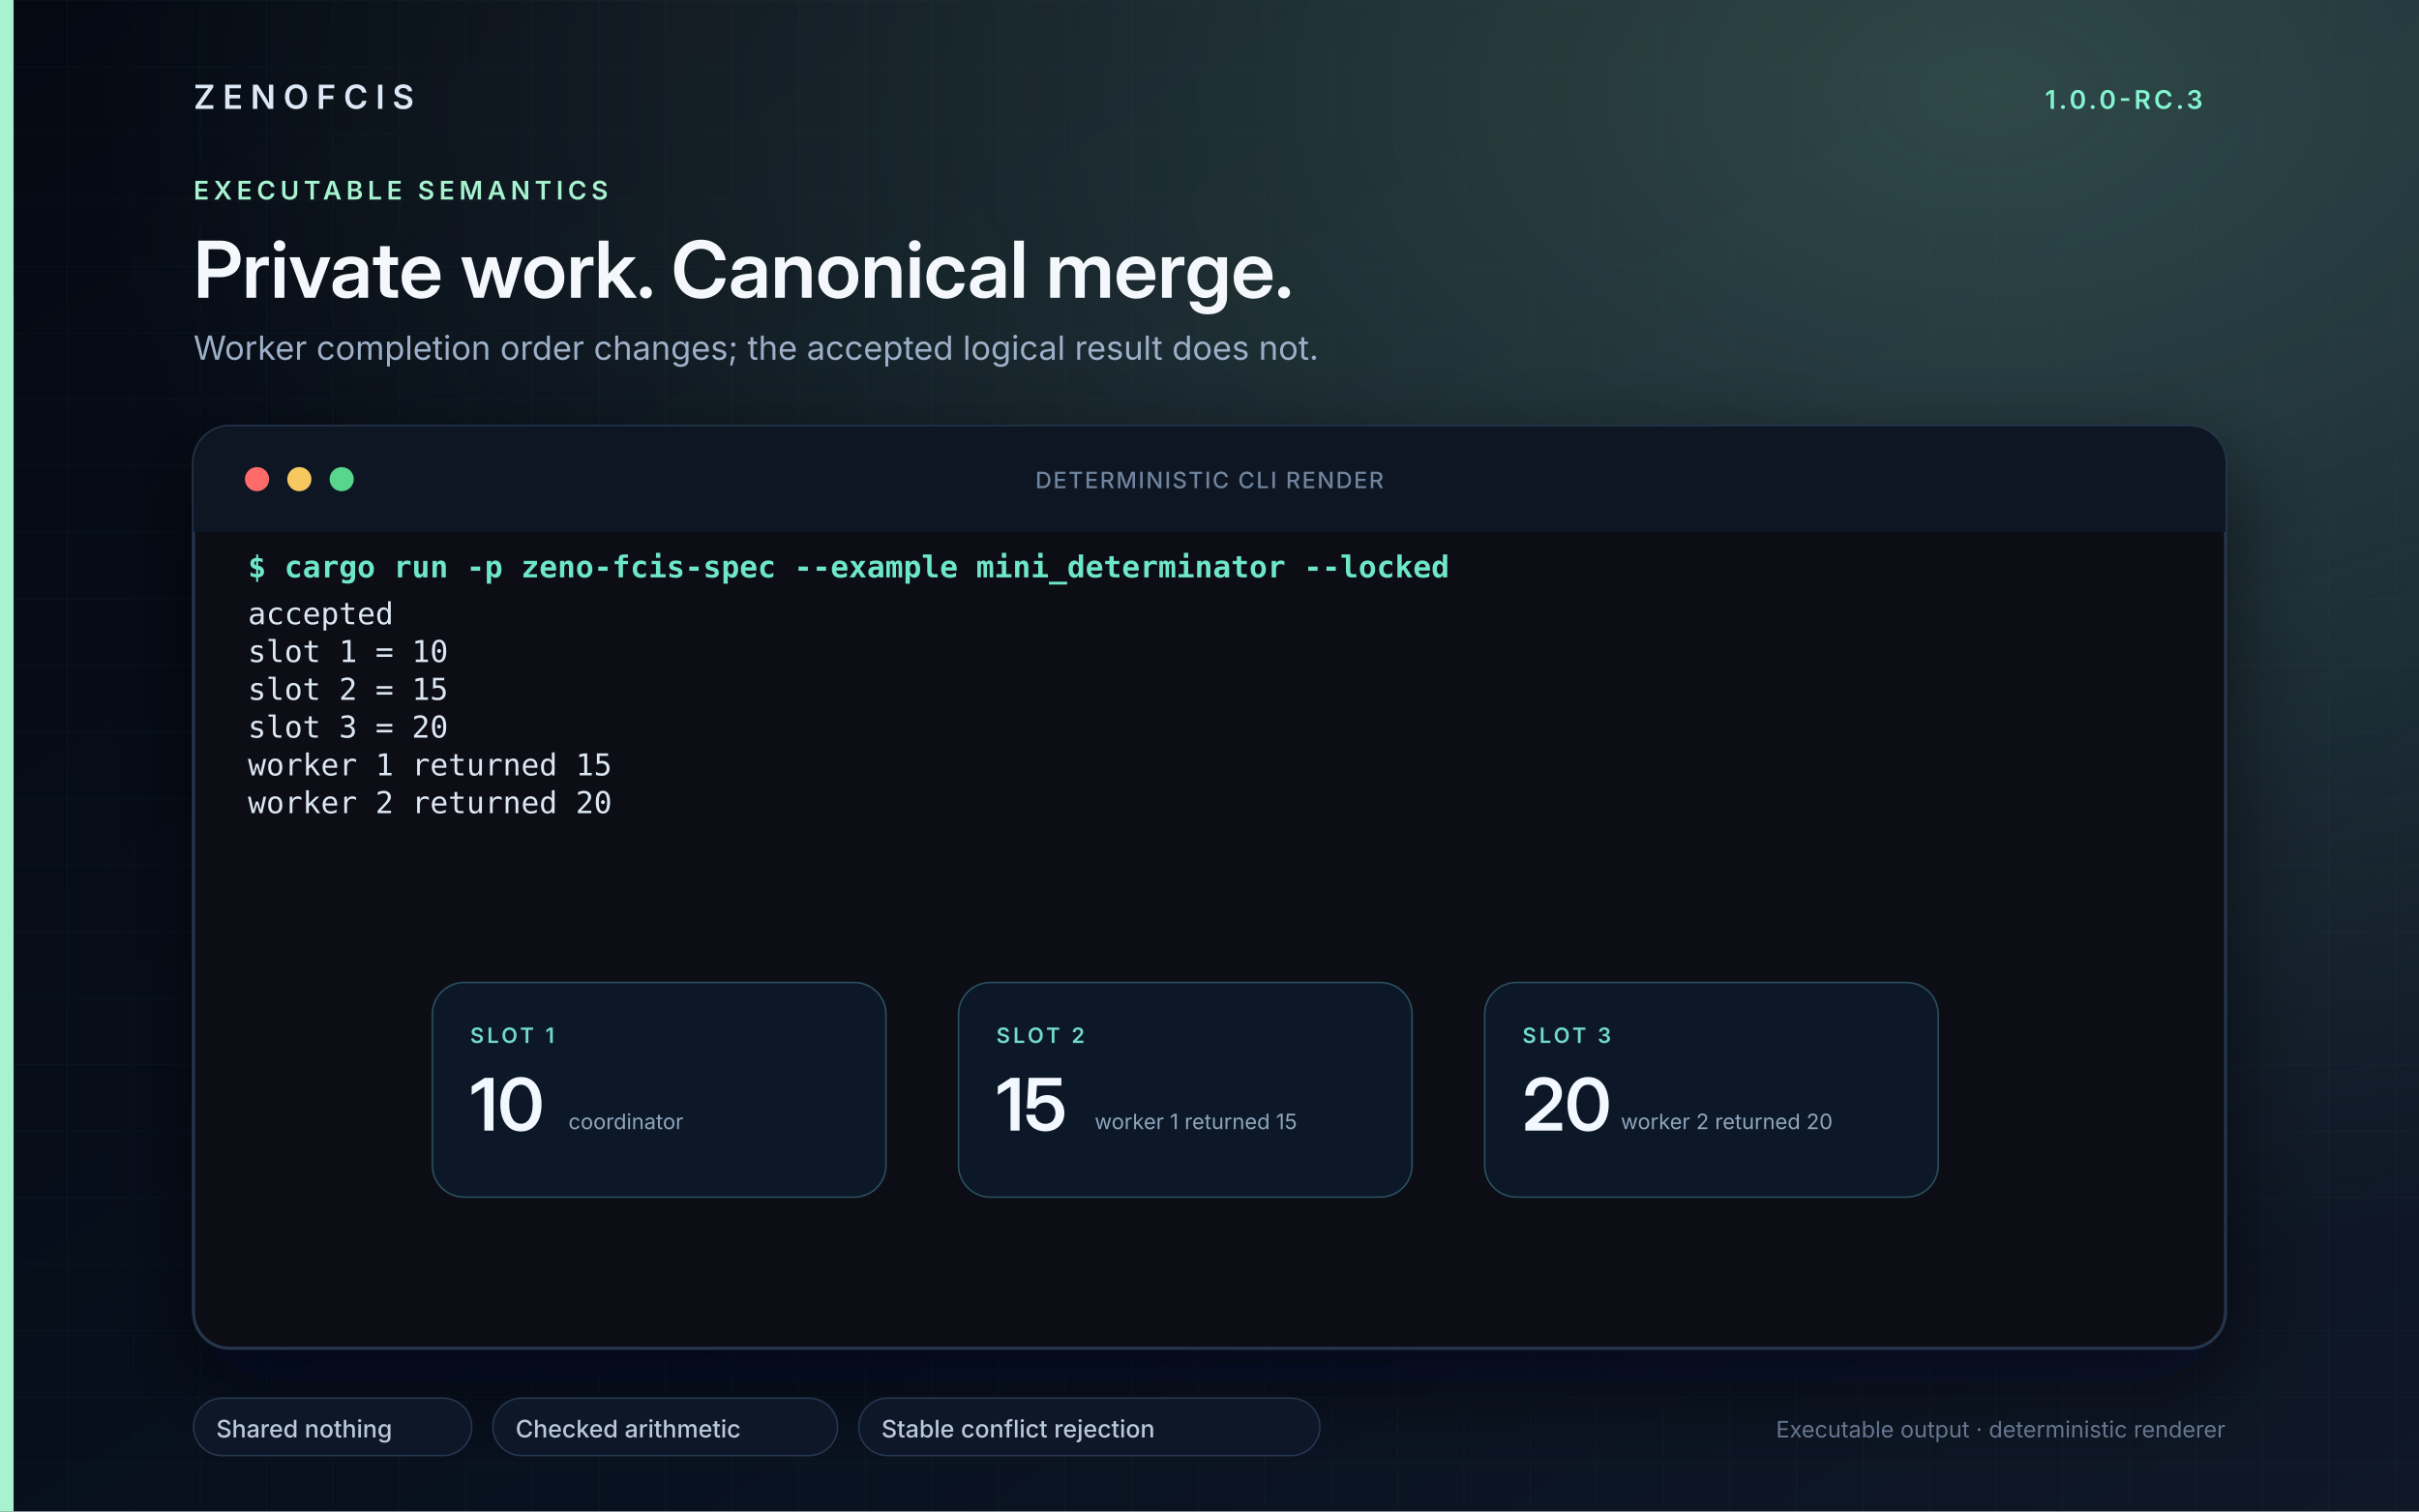
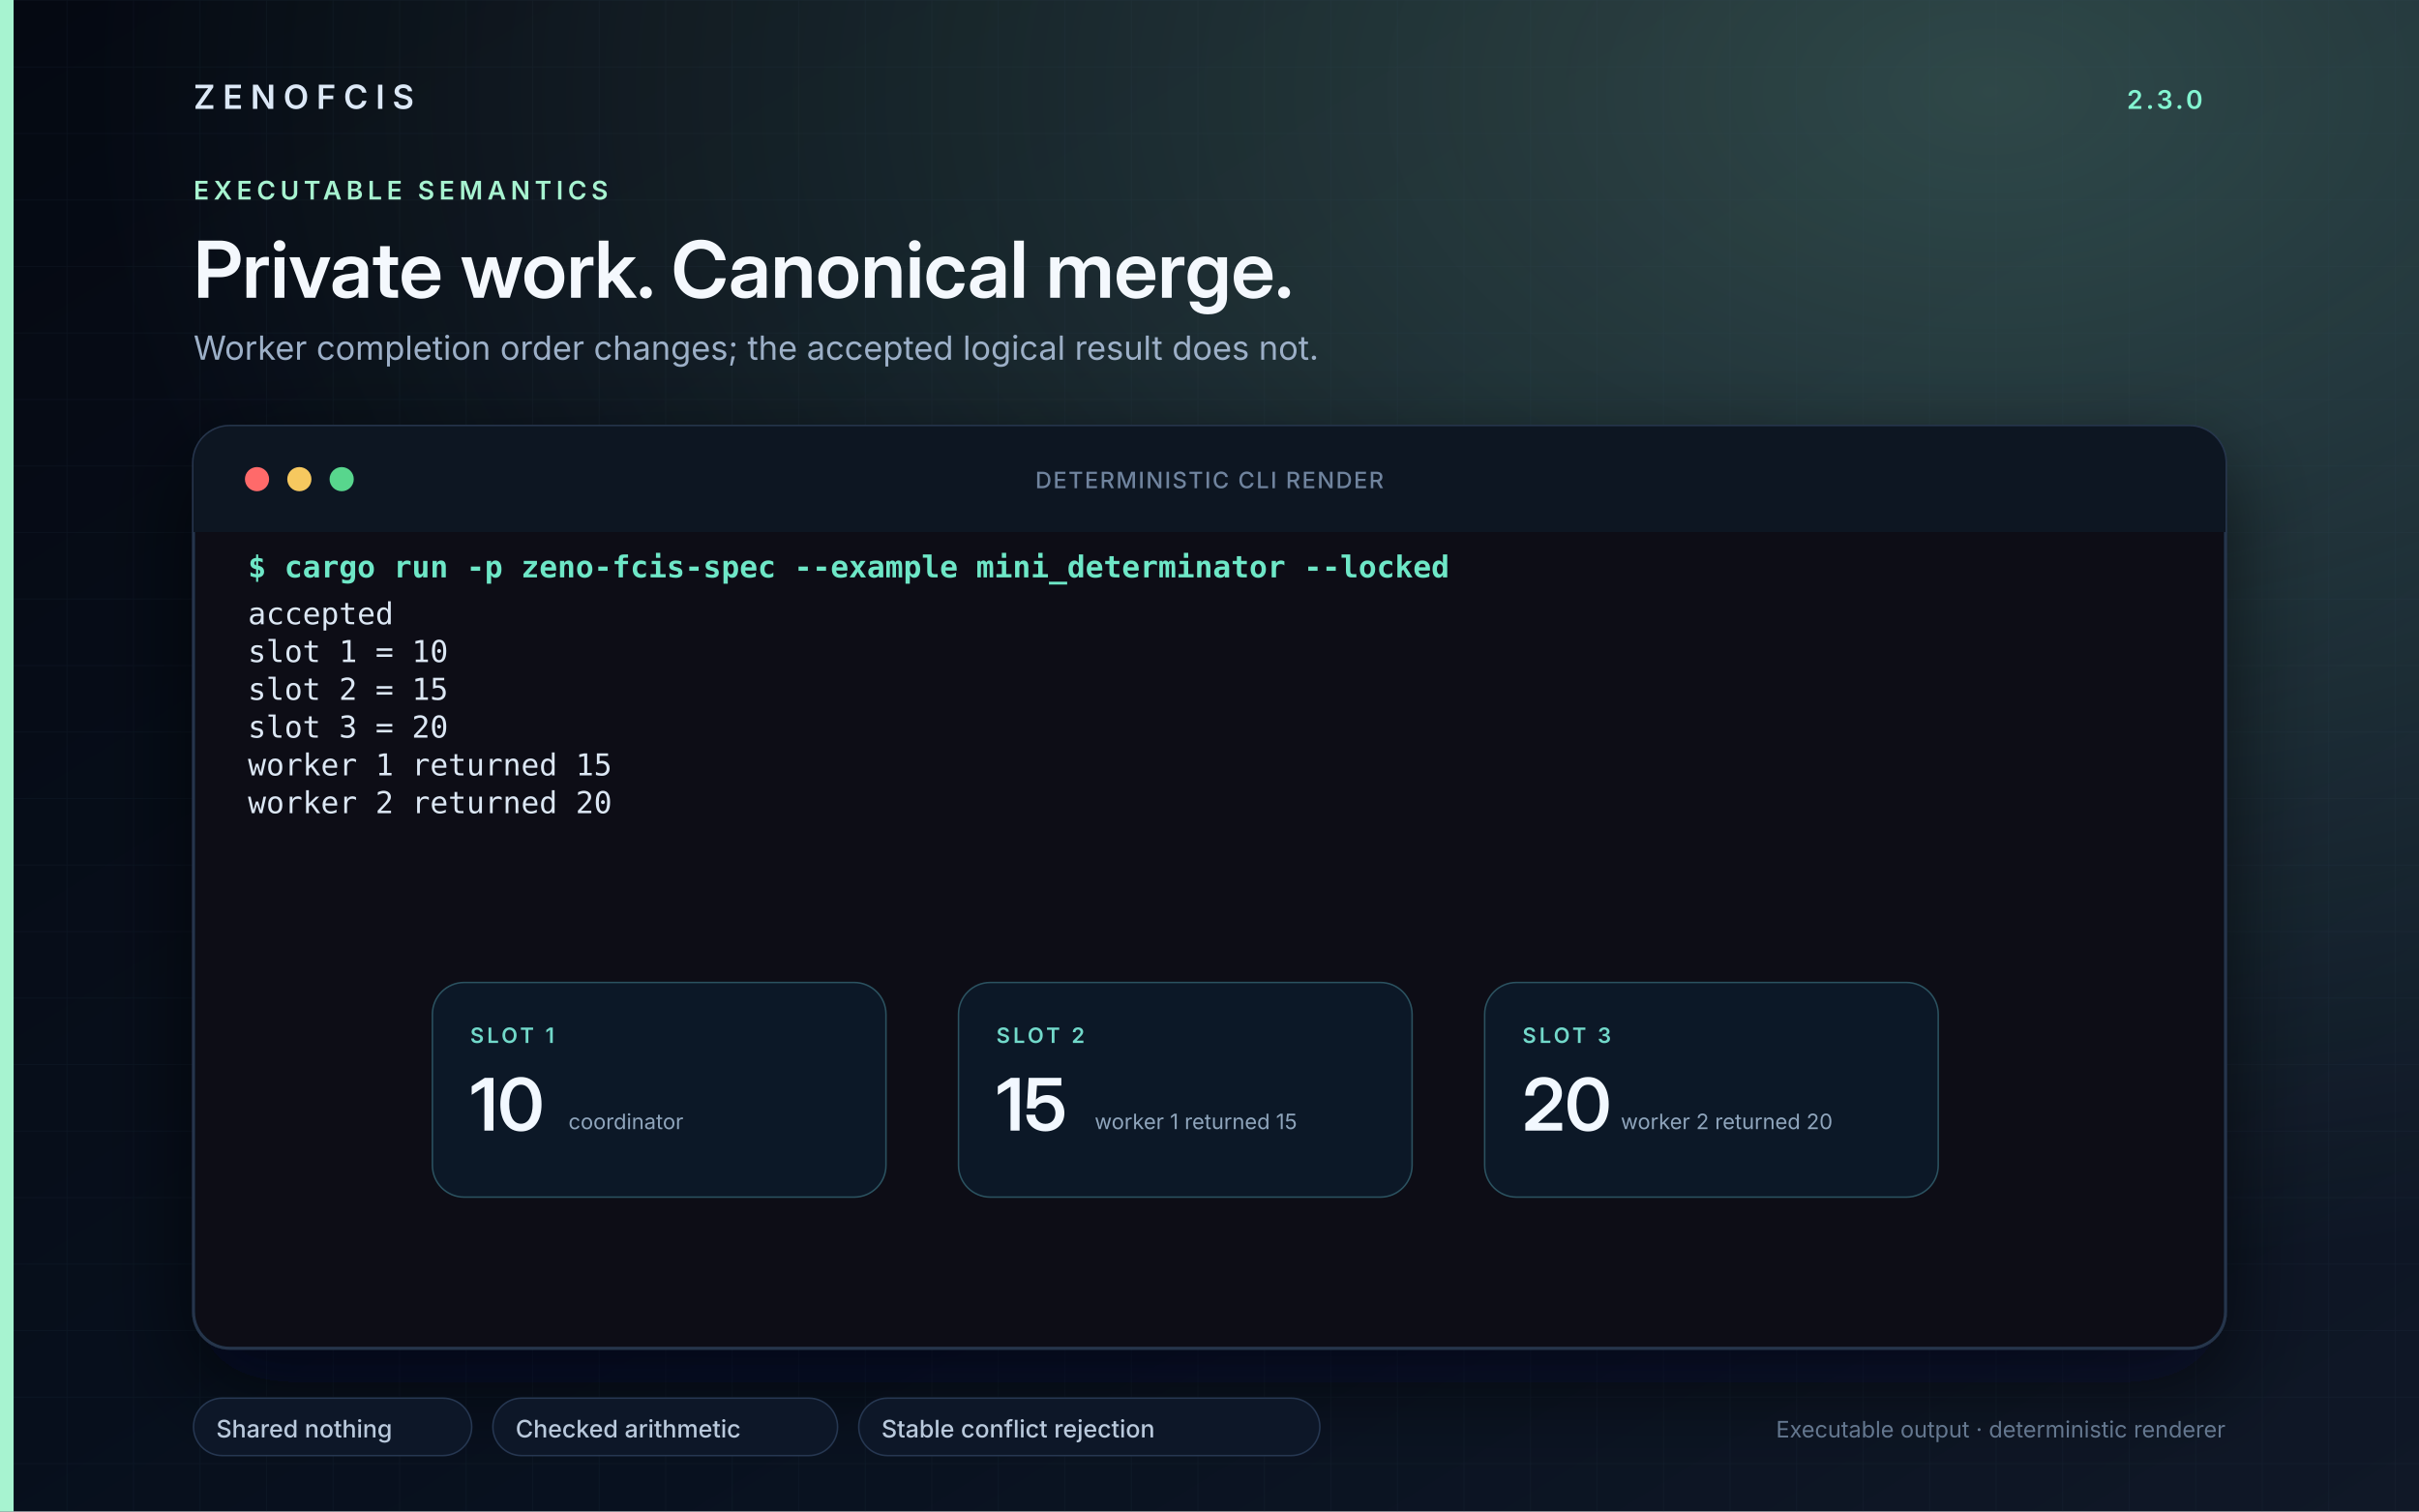
<svg xmlns="http://www.w3.org/2000/svg" width="1600" height="1000" viewBox="0 0 1600 1000" role="img" aria-label="Private work. Canonical merge.">
  <defs>
    <linearGradient id="background" x1="0" y1="0" x2="1" y2="1">
      <stop offset="0" stop-color="#050912" />
      <stop offset="0.62" stop-color="#08111f" />
      <stop offset="1" stop-color="#101827" />
    </linearGradient>
    <radialGradient id="glow" cx="0.82" cy="0.06" r="0.78">
      <stop offset="0" stop-color="#a7f3d0" stop-opacity="0.25" />
      <stop offset="1" stop-color="#a7f3d0" stop-opacity="0" />
    </radialGradient>
    <pattern id="grid" width="44" height="44" patternUnits="userSpaceOnUse">
      <path d="M 44 0 L 0 0 0 44" fill="none" stroke="#39506a" stroke-opacity="0.12" stroke-width="1" />
    </pattern>
    <filter id="shadow" x="-20%" y="-20%" width="140%" height="150%">
      <feDropShadow dx="0" dy="22" stdDeviation="30" flood-color="#000611" flood-opacity="0.62" />
    </filter>
  </defs>
  <style>
    .brand { font-family: Inter, sans-serif; font-size: 22px; font-weight: 600; letter-spacing: 5px; fill: #dce8f6; }
    .release { font-family: Inter, sans-serif; font-size: 17px; font-weight: 600; letter-spacing: 2px; fill: #83f5d0; }
    .eyebrow { font-family: Inter, sans-serif; font-size: 17px; font-weight: 600; letter-spacing: 3px; fill: #a7f3d0; }
    .title { font-family: 'Inter Display', Inter, sans-serif; font-size: 52px; font-weight: 600; fill: #f4f8fd; }
    .subtitle { font-family: Inter, sans-serif; font-size: 22px; font-weight: 400; fill: #9db0c8; }
    .terminal { font-family: 'DejaVu Sans Mono', monospace; font-size: 20px; font-weight: 400; fill: #dce7f4; }
    .prompt { font-family: 'DejaVu Sans Mono', monospace; font-size: 20px; font-weight: 600; fill: #6ee7c7; }
    .terminal-title { font-family: Inter, sans-serif; font-size: 15px; font-weight: 500; fill: #70849e; letter-spacing: 1px; }
    .badge { font-family: Inter, sans-serif; font-size: 16px; font-weight: 500; fill: #b9c9dc; }
    .footer { font-family: Inter, sans-serif; font-size: 15px; font-weight: 400; fill: #64778f; }
    .node-id { font-family: Inter, sans-serif; font-size: 15px; font-weight: 600; fill: #7de4cb; letter-spacing: 2px; }
    .node-title { font-family: 'DejaVu Sans Mono', monospace; font-size: 25px; font-weight: 600; fill: #ecf7ff; }
    .metric-label { font-family: Inter, sans-serif; font-size: 14px; font-weight: 600; letter-spacing: 2px; fill: #72d9ca; }
    .metric-value { font-family: 'Inter Display', Inter, sans-serif; font-size: 48px; font-weight: 600; fill: #f2f8ff; }
    .hash { font-family: 'DejaVu Sans Mono', monospace; font-size: 17px; font-weight: 400; fill: #c5d5e8; }
    .slot-detail { font-family: Inter, sans-serif; font-size: 14px; font-weight: 400; fill: #8fa5bc; }
  </style>
  <rect width="1600" height="1000" fill="url(#background)" />
  <rect width="1600" height="1000" fill="url(#glow)" />
  <rect width="1600" height="1000" fill="url(#grid)" />
  <rect x="0" y="0" width="9" height="1000" fill="#a7f3d0" />
  <text x="128" y="72" class="brand">ZENOFCIS</text>
-   <text x="1457" y="72" text-anchor="end" class="release">1.0.0-RC.3</text>
+   <text x="1457" y="72" text-anchor="end" class="release">2.3.0</text>
  <text x="128" y="132" class="eyebrow">EXECUTABLE SEMANTICS</text>
  <text x="128" y="197" class="title">Private work. Canonical merge.</text>
  <text x="128" y="238" class="subtitle">Worker completion order changes; the accepted logical result does not.</text>
  <g filter="url(#shadow)">
    <rect x="128" y="282" width="1344" height="610" rx="24" fill="#080e18" stroke="#26364c" stroke-width="2" />
    <rect x="128" y="282" width="1344" height="70" rx="24" fill="#0d1624" />
    <rect x="128" y="328" width="1344" height="24" fill="#0d1624" />
    <circle cx="170" cy="317" r="8" fill="#ff6b6b" />
    <circle cx="198" cy="317" r="8" fill="#f6c85f" />
    <circle cx="226" cy="317" r="8" fill="#58d68d" />
    <text x="800" y="323" text-anchor="middle" class="terminal-title">DETERMINISTIC CLI RENDER</text>
  </g>
  <text x="164" y="382" class="prompt">$ cargo run -p zeno-fcis-spec --example mini_determinator --locked</text>
  <text x="164" y="413" class="terminal">accepted</text>
  <text x="164" y="438" class="terminal">slot 1 = 10</text>
  <text x="164" y="463" class="terminal">slot 2 = 15</text>
  <text x="164" y="488" class="terminal">slot 3 = 20</text>
  <text x="164" y="513" class="terminal">worker 1 returned 15</text>
  <text x="164" y="538" class="terminal">worker 2 returned 20</text>
  <rect x="286" y="650" width="300" height="142" rx="21" fill="#0c1827" stroke="#2b5260" />
  <text x="311" y="690" class="metric-label">SLOT 1</text>
  <text x="311" y="748" class="metric-value">10</text>
  <text x="376" y="747" class="slot-detail">coordinator</text>
  <rect x="634" y="650" width="300" height="142" rx="21" fill="#0c1827" stroke="#2b5260" />
  <text x="659" y="690" class="metric-label">SLOT 2</text>
  <text x="659" y="748" class="metric-value">15</text>
  <text x="724" y="747" class="slot-detail">worker 1 returned 15</text>
  <rect x="982" y="650" width="300" height="142" rx="21" fill="#0c1827" stroke="#2b5260" />
  <text x="1007" y="690" class="metric-label">SLOT 3</text>
  <text x="1007" y="748" class="metric-value">20</text>
  <text x="1072" y="747" class="slot-detail">worker 2 returned 20</text>
  <rect x="128" y="925" width="184" height="38" rx="19" fill="#0d1728" stroke="#263751" />
  <text x="143" y="951" class="badge">Shared nothing</text>
  <rect x="326" y="925" width="228" height="38" rx="19" fill="#0d1728" stroke="#263751" />
  <text x="341" y="951" class="badge">Checked arithmetic</text>
  <rect x="568" y="925" width="305" height="38" rx="19" fill="#0d1728" stroke="#263751" />
  <text x="583" y="951" class="badge">Stable conflict rejection</text>
  <text x="1472" y="951" text-anchor="end" class="footer">Executable output · deterministic renderer</text>
</svg>
